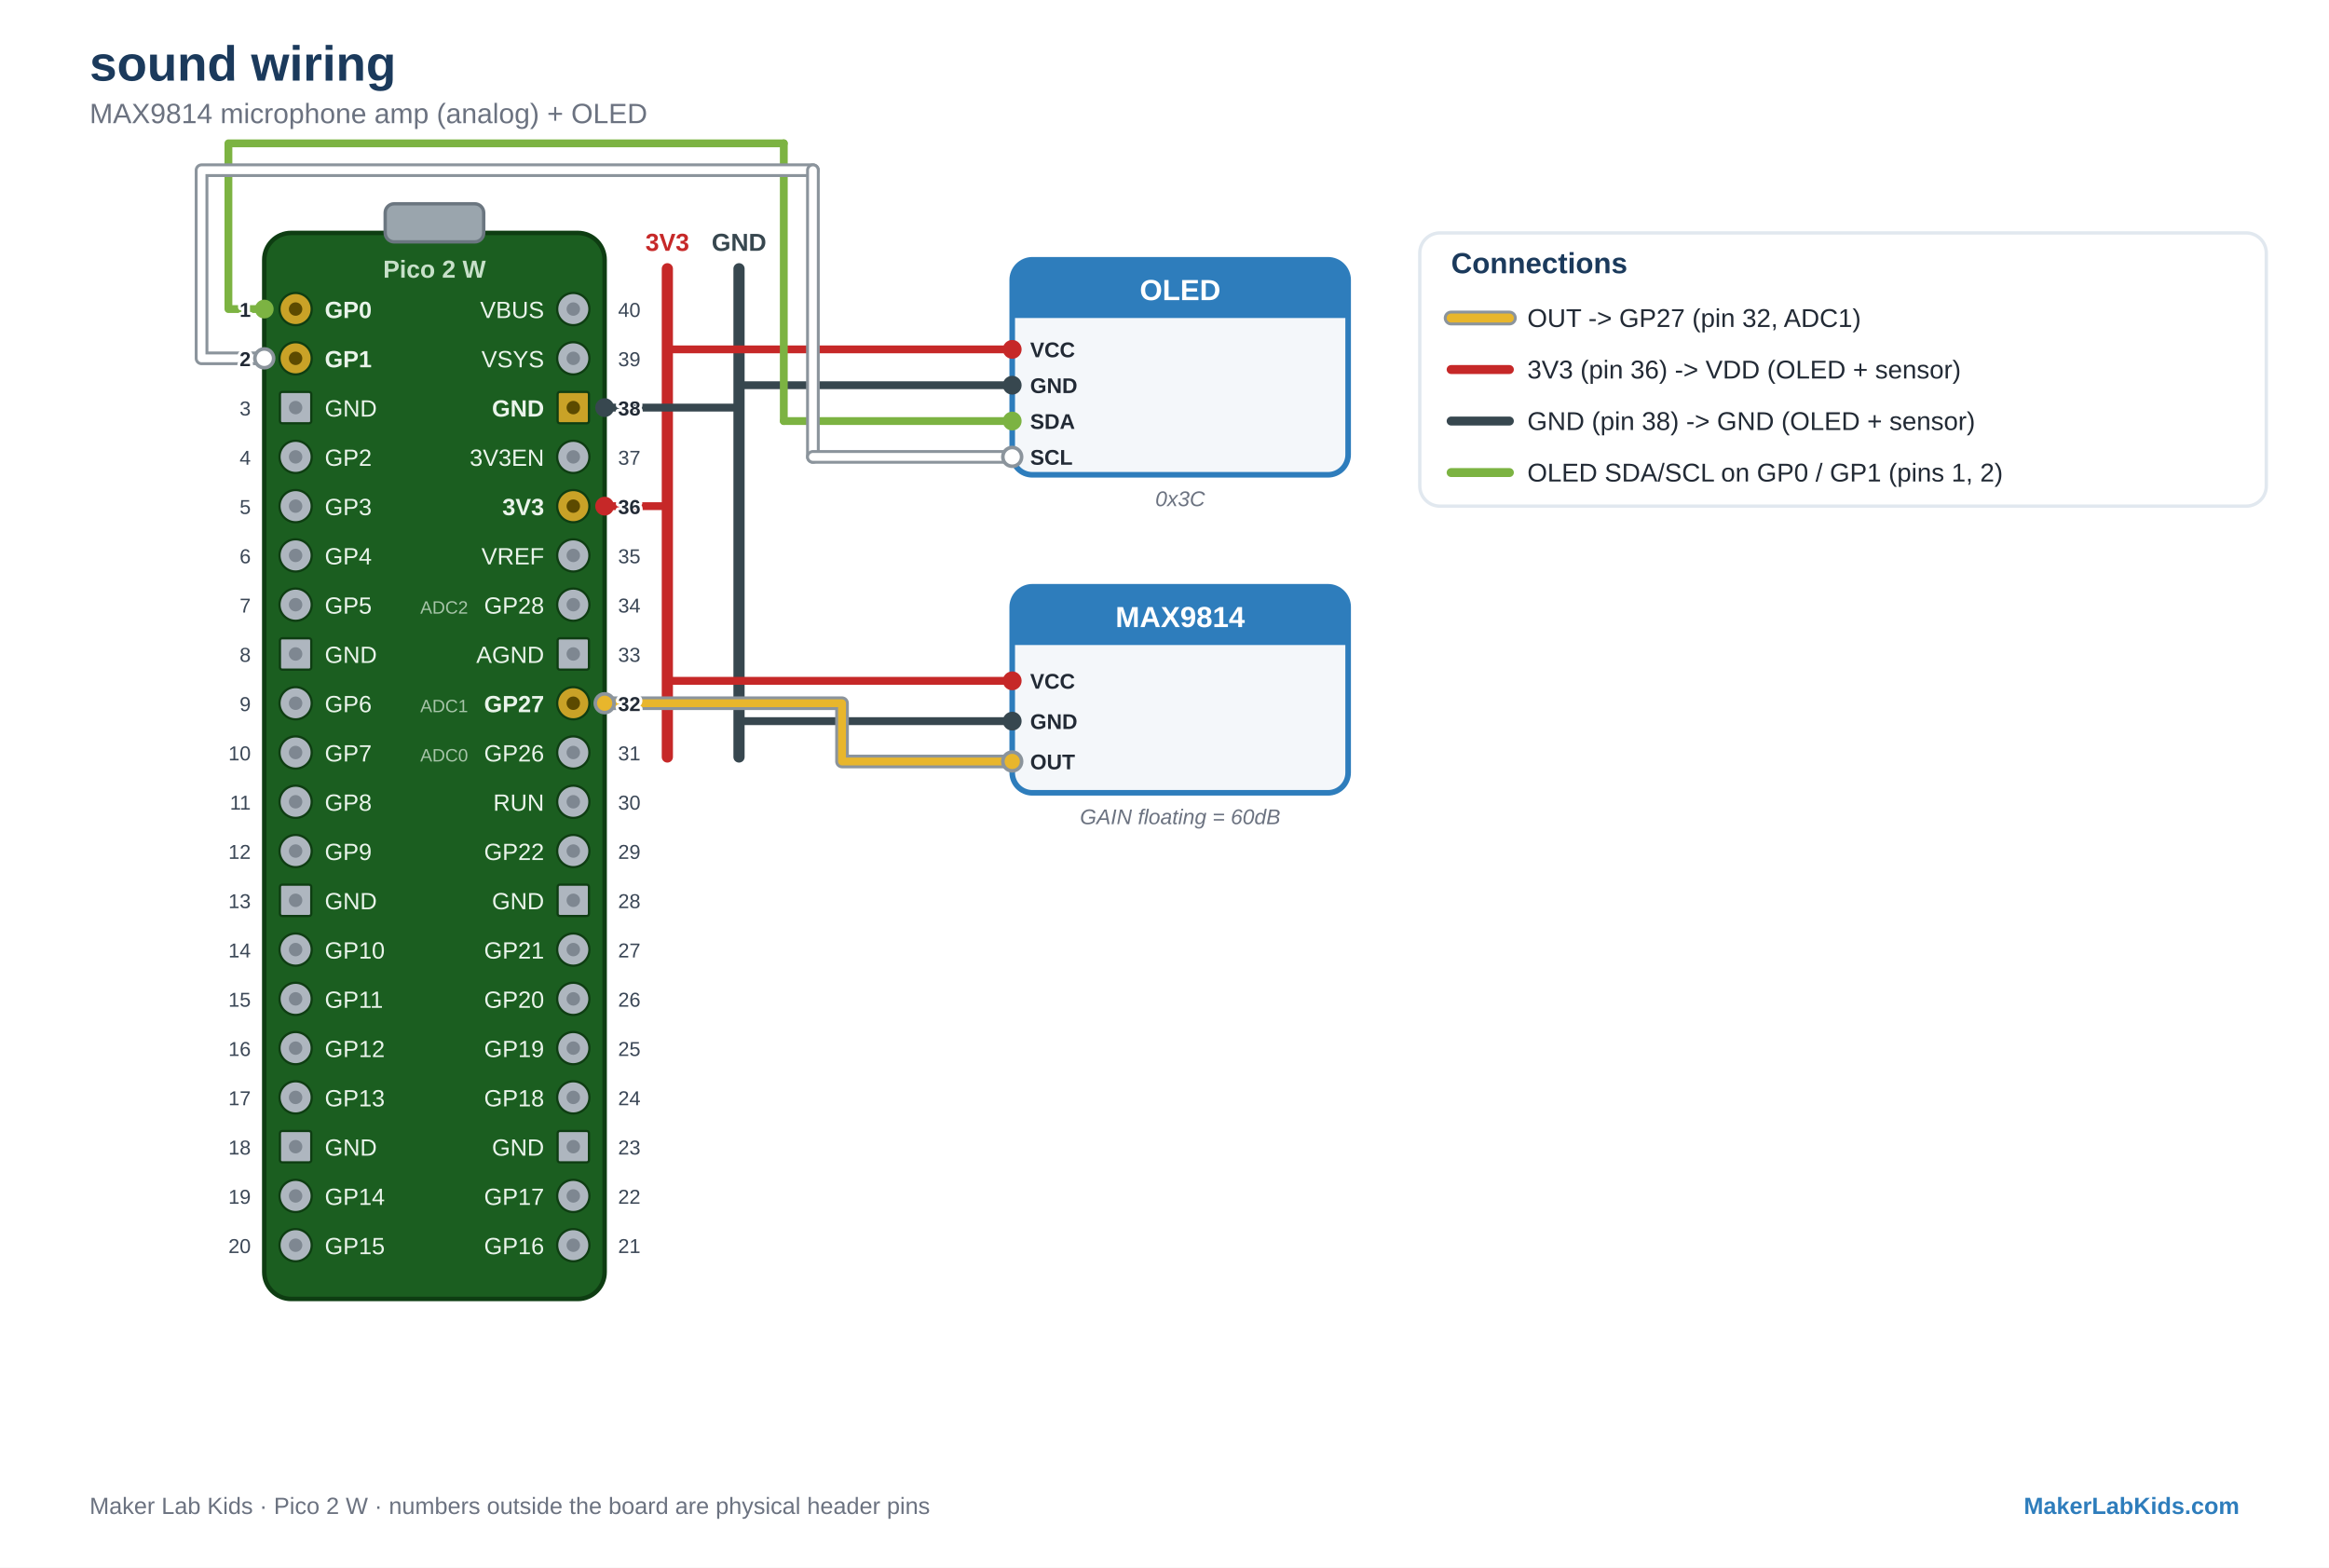
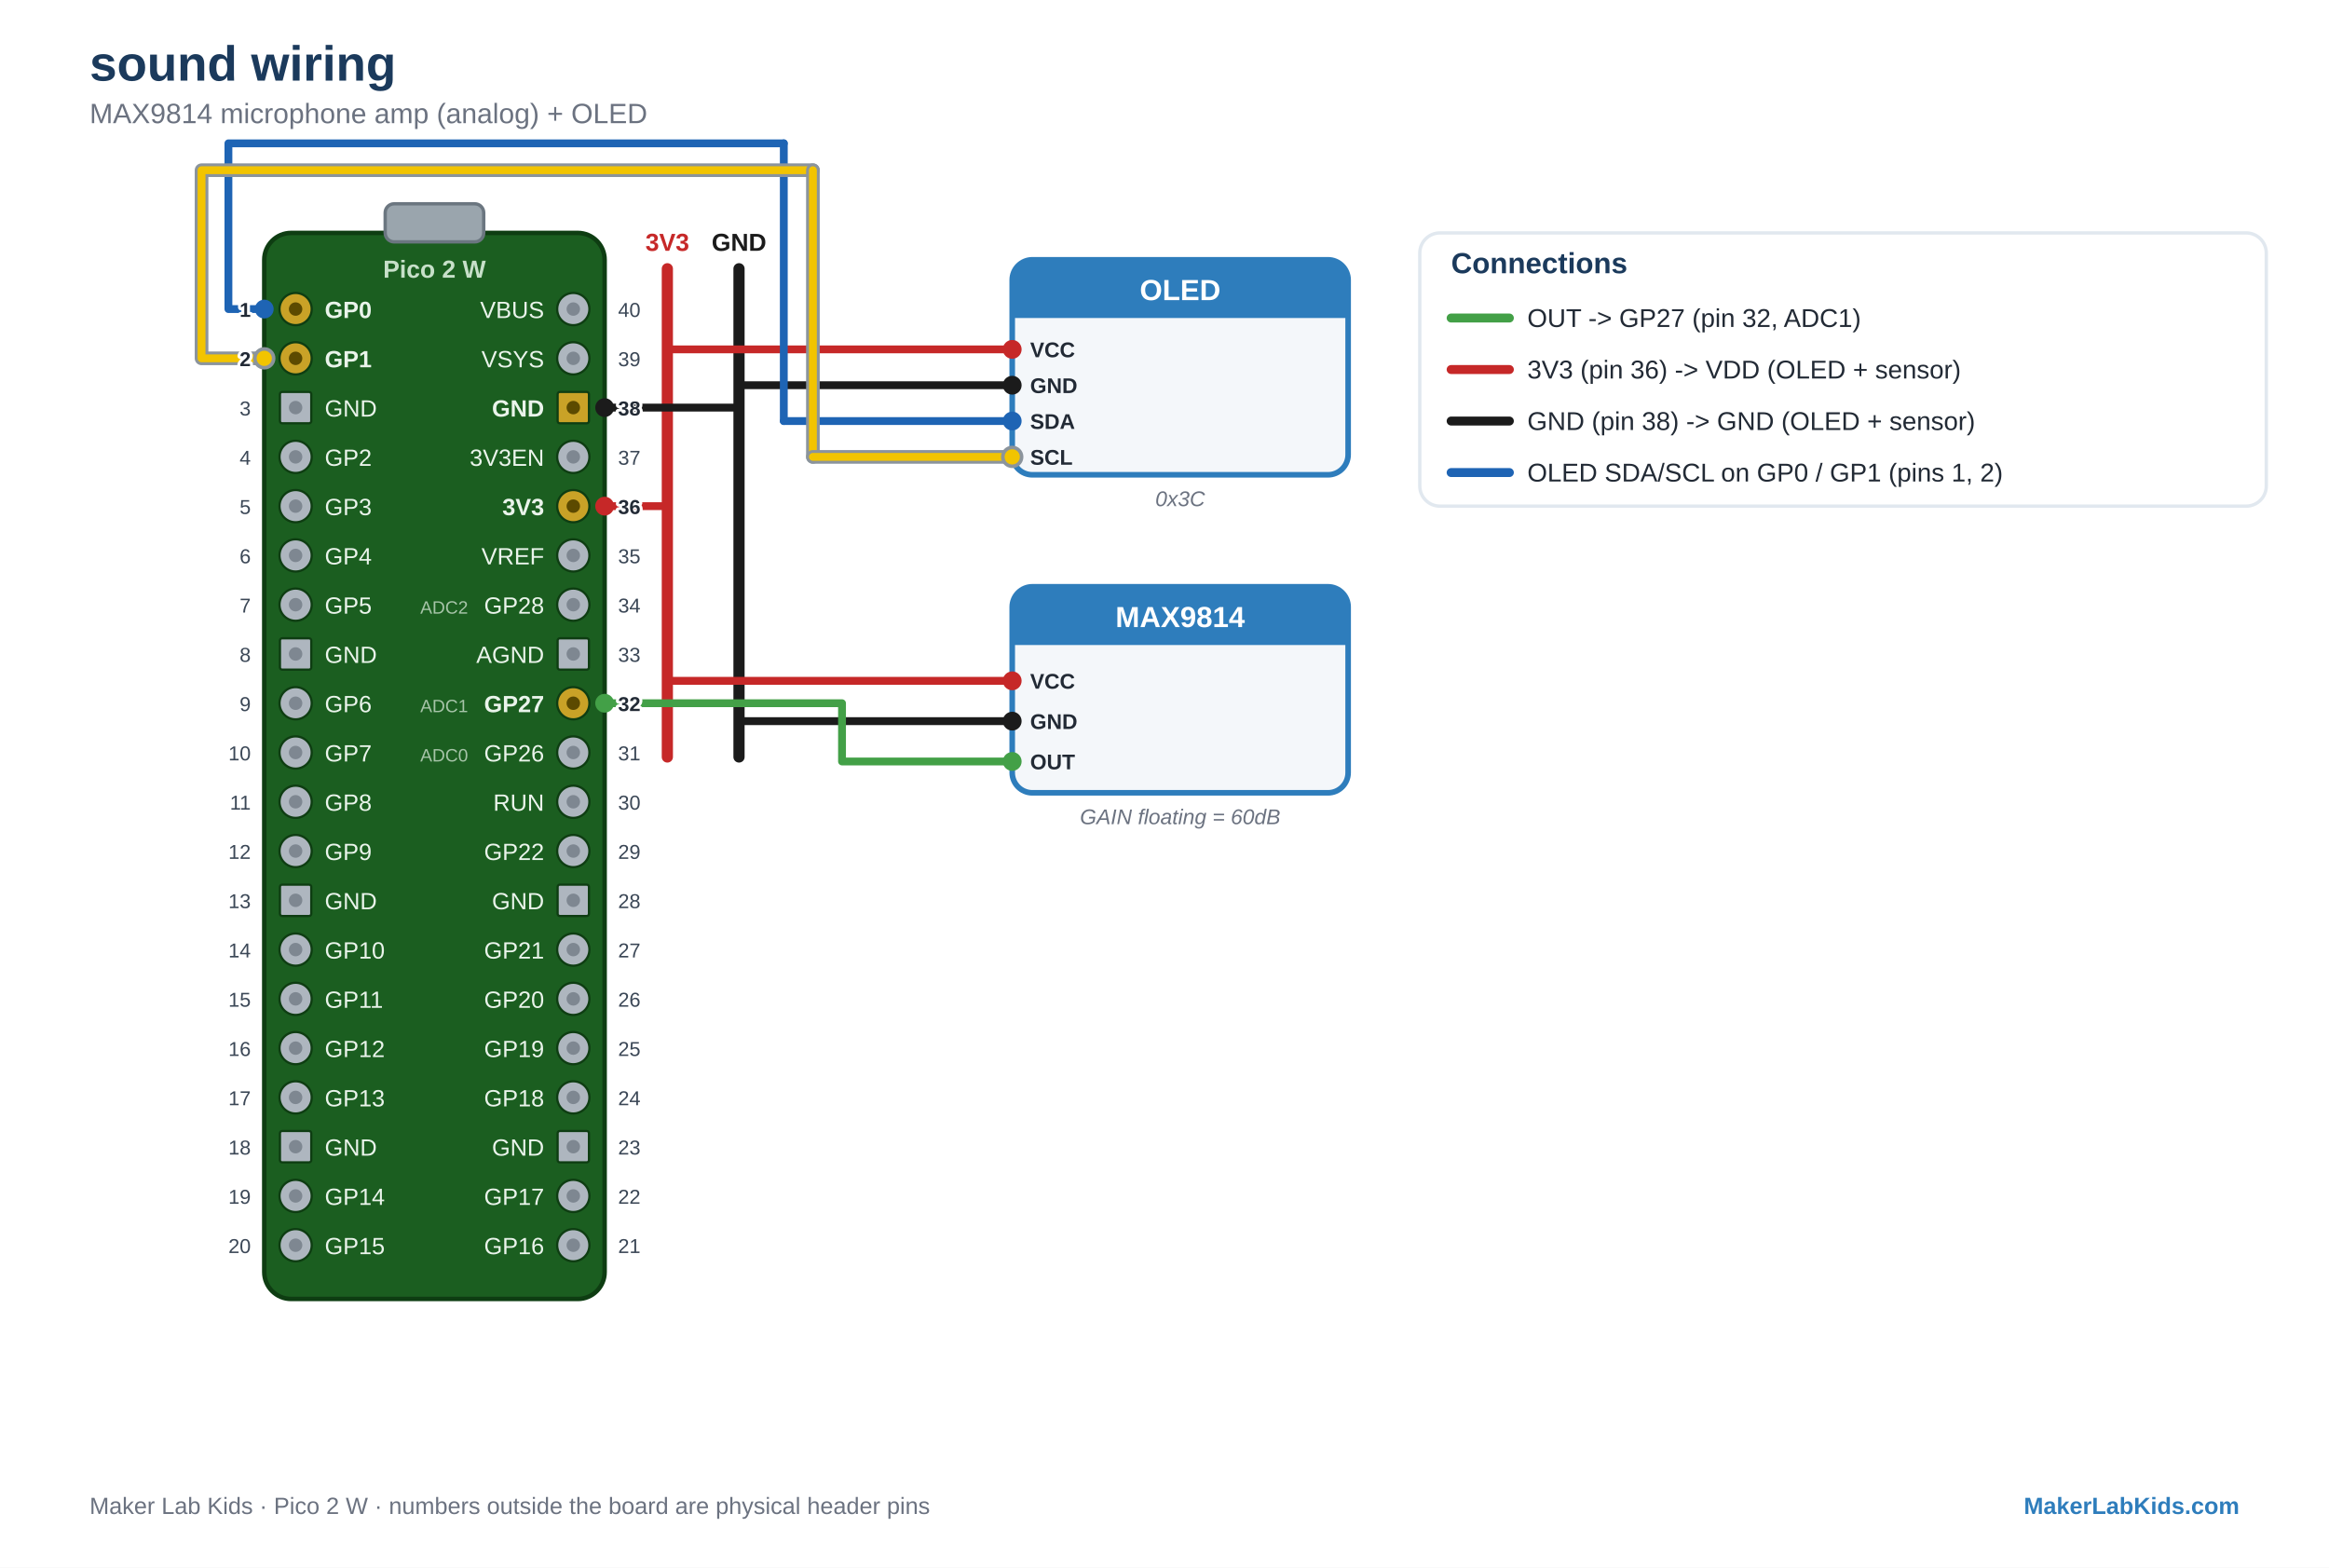
<svg xmlns="http://www.w3.org/2000/svg" viewBox="0 0 1040 700" font-family="Arial, Helvetica, sans-serif">
  <rect width="1040" height="700" fill="#FFFFFF" />
  <text x="40" y="36" font-family="Arial, Helvetica, sans-serif" font-size="22" fill="#1B3A5C" text-anchor="start" font-weight="bold">sound wiring</text>
  <text x="40" y="55" font-family="Arial, Helvetica, sans-serif" font-size="12.5" fill="#6B7280" text-anchor="start">MAX9814 microphone amp (analog) + OLED</text>
  <rect x="118" y="104" width="152" height="476" rx="12" fill="#1B5E20" stroke="#0E3D12" stroke-width="2" />
  <rect x="172" y="91" width="44" height="17" rx="4" fill="#9AA5AD" stroke="#6B7680" stroke-width="1.5" />
  <text x="194" y="124" font-family="Arial, Helvetica, sans-serif" font-size="11" fill="#C7E0C9" text-anchor="middle" font-weight="bold">Pico 2 W</text>
  <circle cx="132" cy="138" r="7.2" fill="#C9A227" stroke="#0E3D12" stroke-width="1" />
  <circle cx="132" cy="138" r="3" fill="#5C4A00" />
  <text x="145" y="142" font-family="Arial, Helvetica, sans-serif" font-size="10.5" fill="#EAF4EB" text-anchor="start" font-weight="bold">GP0</text>
  <circle cx="132" cy="160" r="7.2" fill="#C9A227" stroke="#0E3D12" stroke-width="1" />
  <circle cx="132" cy="160" r="3" fill="#5C4A00" />
  <text x="145" y="164" font-family="Arial, Helvetica, sans-serif" font-size="10.5" fill="#EAF4EB" text-anchor="start" font-weight="bold">GP1</text>
  <rect x="125" y="175" width="14" height="14" rx="1" fill="#AEB6BF" stroke="#0E3D12" stroke-width="1" />
  <circle cx="132" cy="182" r="3" fill="#7E8791" />
  <text x="145" y="186" font-family="Arial, Helvetica, sans-serif" font-size="10.5" fill="#EAF4EB" text-anchor="start">GND</text>
  <circle cx="132" cy="204" r="7.2" fill="#AEB6BF" stroke="#0E3D12" stroke-width="1" />
  <circle cx="132" cy="204" r="3" fill="#7E8791" />
  <text x="145" y="208" font-family="Arial, Helvetica, sans-serif" font-size="10.5" fill="#EAF4EB" text-anchor="start">GP2</text>
  <circle cx="132" cy="226" r="7.2" fill="#AEB6BF" stroke="#0E3D12" stroke-width="1" />
  <circle cx="132" cy="226" r="3" fill="#7E8791" />
  <text x="145" y="230" font-family="Arial, Helvetica, sans-serif" font-size="10.5" fill="#EAF4EB" text-anchor="start">GP3</text>
  <circle cx="132" cy="248" r="7.2" fill="#AEB6BF" stroke="#0E3D12" stroke-width="1" />
  <circle cx="132" cy="248" r="3" fill="#7E8791" />
  <text x="145" y="252" font-family="Arial, Helvetica, sans-serif" font-size="10.5" fill="#EAF4EB" text-anchor="start">GP4</text>
  <circle cx="132" cy="270" r="7.2" fill="#AEB6BF" stroke="#0E3D12" stroke-width="1" />
  <circle cx="132" cy="270" r="3" fill="#7E8791" />
  <text x="145" y="274" font-family="Arial, Helvetica, sans-serif" font-size="10.5" fill="#EAF4EB" text-anchor="start">GP5</text>
  <rect x="125" y="285" width="14" height="14" rx="1" fill="#AEB6BF" stroke="#0E3D12" stroke-width="1" />
  <circle cx="132" cy="292" r="3" fill="#7E8791" />
  <text x="145" y="296" font-family="Arial, Helvetica, sans-serif" font-size="10.5" fill="#EAF4EB" text-anchor="start">GND</text>
  <circle cx="132" cy="314" r="7.2" fill="#AEB6BF" stroke="#0E3D12" stroke-width="1" />
  <circle cx="132" cy="314" r="3" fill="#7E8791" />
  <text x="145" y="318" font-family="Arial, Helvetica, sans-serif" font-size="10.5" fill="#EAF4EB" text-anchor="start">GP6</text>
  <circle cx="132" cy="336" r="7.2" fill="#AEB6BF" stroke="#0E3D12" stroke-width="1" />
  <circle cx="132" cy="336" r="3" fill="#7E8791" />
  <text x="145" y="340" font-family="Arial, Helvetica, sans-serif" font-size="10.5" fill="#EAF4EB" text-anchor="start">GP7</text>
  <circle cx="132" cy="358" r="7.2" fill="#AEB6BF" stroke="#0E3D12" stroke-width="1" />
  <circle cx="132" cy="358" r="3" fill="#7E8791" />
  <text x="145" y="362" font-family="Arial, Helvetica, sans-serif" font-size="10.5" fill="#EAF4EB" text-anchor="start">GP8</text>
  <circle cx="132" cy="380" r="7.2" fill="#AEB6BF" stroke="#0E3D12" stroke-width="1" />
  <circle cx="132" cy="380" r="3" fill="#7E8791" />
  <text x="145" y="384" font-family="Arial, Helvetica, sans-serif" font-size="10.5" fill="#EAF4EB" text-anchor="start">GP9</text>
  <rect x="125" y="395" width="14" height="14" rx="1" fill="#AEB6BF" stroke="#0E3D12" stroke-width="1" />
  <circle cx="132" cy="402" r="3" fill="#7E8791" />
  <text x="145" y="406" font-family="Arial, Helvetica, sans-serif" font-size="10.5" fill="#EAF4EB" text-anchor="start">GND</text>
  <circle cx="132" cy="424" r="7.2" fill="#AEB6BF" stroke="#0E3D12" stroke-width="1" />
  <circle cx="132" cy="424" r="3" fill="#7E8791" />
  <text x="145" y="428" font-family="Arial, Helvetica, sans-serif" font-size="10.5" fill="#EAF4EB" text-anchor="start">GP10</text>
  <circle cx="132" cy="446" r="7.2" fill="#AEB6BF" stroke="#0E3D12" stroke-width="1" />
  <circle cx="132" cy="446" r="3" fill="#7E8791" />
  <text x="145" y="450" font-family="Arial, Helvetica, sans-serif" font-size="10.5" fill="#EAF4EB" text-anchor="start">GP11</text>
  <circle cx="132" cy="468" r="7.2" fill="#AEB6BF" stroke="#0E3D12" stroke-width="1" />
  <circle cx="132" cy="468" r="3" fill="#7E8791" />
  <text x="145" y="472" font-family="Arial, Helvetica, sans-serif" font-size="10.5" fill="#EAF4EB" text-anchor="start">GP12</text>
  <circle cx="132" cy="490" r="7.2" fill="#AEB6BF" stroke="#0E3D12" stroke-width="1" />
  <circle cx="132" cy="490" r="3" fill="#7E8791" />
  <text x="145" y="494" font-family="Arial, Helvetica, sans-serif" font-size="10.5" fill="#EAF4EB" text-anchor="start">GP13</text>
  <rect x="125" y="505" width="14" height="14" rx="1" fill="#AEB6BF" stroke="#0E3D12" stroke-width="1" />
  <circle cx="132" cy="512" r="3" fill="#7E8791" />
  <text x="145" y="516" font-family="Arial, Helvetica, sans-serif" font-size="10.5" fill="#EAF4EB" text-anchor="start">GND</text>
  <circle cx="132" cy="534" r="7.2" fill="#AEB6BF" stroke="#0E3D12" stroke-width="1" />
  <circle cx="132" cy="534" r="3" fill="#7E8791" />
  <text x="145" y="538" font-family="Arial, Helvetica, sans-serif" font-size="10.5" fill="#EAF4EB" text-anchor="start">GP14</text>
  <circle cx="132" cy="556" r="7.2" fill="#AEB6BF" stroke="#0E3D12" stroke-width="1" />
  <circle cx="132" cy="556" r="3" fill="#7E8791" />
  <text x="145" y="560" font-family="Arial, Helvetica, sans-serif" font-size="10.5" fill="#EAF4EB" text-anchor="start">GP15</text>
  <circle cx="256" cy="556" r="7.2" fill="#AEB6BF" stroke="#0E3D12" stroke-width="1" />
  <circle cx="256" cy="556" r="3" fill="#7E8791" />
  <text x="243" y="560" font-family="Arial, Helvetica, sans-serif" font-size="10.5" fill="#EAF4EB" text-anchor="end">GP16</text>
  <circle cx="256" cy="534" r="7.2" fill="#AEB6BF" stroke="#0E3D12" stroke-width="1" />
  <circle cx="256" cy="534" r="3" fill="#7E8791" />
  <text x="243" y="538" font-family="Arial, Helvetica, sans-serif" font-size="10.5" fill="#EAF4EB" text-anchor="end">GP17</text>
  <rect x="249" y="505" width="14" height="14" rx="1" fill="#AEB6BF" stroke="#0E3D12" stroke-width="1" />
  <circle cx="256" cy="512" r="3" fill="#7E8791" />
  <text x="243" y="516" font-family="Arial, Helvetica, sans-serif" font-size="10.5" fill="#EAF4EB" text-anchor="end">GND</text>
  <circle cx="256" cy="490" r="7.2" fill="#AEB6BF" stroke="#0E3D12" stroke-width="1" />
  <circle cx="256" cy="490" r="3" fill="#7E8791" />
  <text x="243" y="494" font-family="Arial, Helvetica, sans-serif" font-size="10.5" fill="#EAF4EB" text-anchor="end">GP18</text>
  <circle cx="256" cy="468" r="7.2" fill="#AEB6BF" stroke="#0E3D12" stroke-width="1" />
  <circle cx="256" cy="468" r="3" fill="#7E8791" />
  <text x="243" y="472" font-family="Arial, Helvetica, sans-serif" font-size="10.5" fill="#EAF4EB" text-anchor="end">GP19</text>
  <circle cx="256" cy="446" r="7.2" fill="#AEB6BF" stroke="#0E3D12" stroke-width="1" />
  <circle cx="256" cy="446" r="3" fill="#7E8791" />
  <text x="243" y="450" font-family="Arial, Helvetica, sans-serif" font-size="10.5" fill="#EAF4EB" text-anchor="end">GP20</text>
  <circle cx="256" cy="424" r="7.2" fill="#AEB6BF" stroke="#0E3D12" stroke-width="1" />
  <circle cx="256" cy="424" r="3" fill="#7E8791" />
  <text x="243" y="428" font-family="Arial, Helvetica, sans-serif" font-size="10.5" fill="#EAF4EB" text-anchor="end">GP21</text>
  <rect x="249" y="395" width="14" height="14" rx="1" fill="#AEB6BF" stroke="#0E3D12" stroke-width="1" />
  <circle cx="256" cy="402" r="3" fill="#7E8791" />
  <text x="243" y="406" font-family="Arial, Helvetica, sans-serif" font-size="10.5" fill="#EAF4EB" text-anchor="end">GND</text>
  <circle cx="256" cy="380" r="7.2" fill="#AEB6BF" stroke="#0E3D12" stroke-width="1" />
  <circle cx="256" cy="380" r="3" fill="#7E8791" />
  <text x="243" y="384" font-family="Arial, Helvetica, sans-serif" font-size="10.5" fill="#EAF4EB" text-anchor="end">GP22</text>
  <circle cx="256" cy="358" r="7.2" fill="#AEB6BF" stroke="#0E3D12" stroke-width="1" />
  <circle cx="256" cy="358" r="3" fill="#7E8791" />
  <text x="243" y="362" font-family="Arial, Helvetica, sans-serif" font-size="10.5" fill="#EAF4EB" text-anchor="end">RUN</text>
  <circle cx="256" cy="336" r="7.2" fill="#AEB6BF" stroke="#0E3D12" stroke-width="1" />
  <circle cx="256" cy="336" r="3" fill="#7E8791" />
  <text x="243" y="340" font-family="Arial, Helvetica, sans-serif" font-size="10.5" fill="#EAF4EB" text-anchor="end">GP26</text>
  <text x="209" y="340" font-family="Arial, Helvetica, sans-serif" font-size="8" fill="#A6C4A8" text-anchor="end">ADC0</text>
  <circle cx="256" cy="314" r="7.2" fill="#C9A227" stroke="#0E3D12" stroke-width="1" />
  <circle cx="256" cy="314" r="3" fill="#5C4A00" />
  <text x="243" y="318" font-family="Arial, Helvetica, sans-serif" font-size="10.5" fill="#EAF4EB" text-anchor="end" font-weight="bold">GP27</text>
  <text x="209" y="318" font-family="Arial, Helvetica, sans-serif" font-size="8" fill="#A6C4A8" text-anchor="end">ADC1</text>
  <rect x="249" y="285" width="14" height="14" rx="1" fill="#AEB6BF" stroke="#0E3D12" stroke-width="1" />
  <circle cx="256" cy="292" r="3" fill="#7E8791" />
  <text x="243" y="296" font-family="Arial, Helvetica, sans-serif" font-size="10.5" fill="#EAF4EB" text-anchor="end">AGND</text>
  <circle cx="256" cy="270" r="7.2" fill="#AEB6BF" stroke="#0E3D12" stroke-width="1" />
  <circle cx="256" cy="270" r="3" fill="#7E8791" />
  <text x="243" y="274" font-family="Arial, Helvetica, sans-serif" font-size="10.5" fill="#EAF4EB" text-anchor="end">GP28</text>
  <text x="209" y="274" font-family="Arial, Helvetica, sans-serif" font-size="8" fill="#A6C4A8" text-anchor="end">ADC2</text>
  <circle cx="256" cy="248" r="7.2" fill="#AEB6BF" stroke="#0E3D12" stroke-width="1" />
  <circle cx="256" cy="248" r="3" fill="#7E8791" />
  <text x="243" y="252" font-family="Arial, Helvetica, sans-serif" font-size="10.5" fill="#EAF4EB" text-anchor="end">VREF</text>
  <circle cx="256" cy="226" r="7.2" fill="#C9A227" stroke="#0E3D12" stroke-width="1" />
  <circle cx="256" cy="226" r="3" fill="#5C4A00" />
  <text x="243" y="230" font-family="Arial, Helvetica, sans-serif" font-size="10.5" fill="#EAF4EB" text-anchor="end" font-weight="bold">3V3</text>
  <circle cx="256" cy="204" r="7.2" fill="#AEB6BF" stroke="#0E3D12" stroke-width="1" />
  <circle cx="256" cy="204" r="3" fill="#7E8791" />
  <text x="243" y="208" font-family="Arial, Helvetica, sans-serif" font-size="10.5" fill="#EAF4EB" text-anchor="end">3V3EN</text>
  <rect x="249" y="175" width="14" height="14" rx="1" fill="#C9A227" stroke="#0E3D12" stroke-width="1" />
  <circle cx="256" cy="182" r="3" fill="#5C4A00" />
  <text x="243" y="186" font-family="Arial, Helvetica, sans-serif" font-size="10.5" fill="#EAF4EB" text-anchor="end" font-weight="bold">GND</text>
  <circle cx="256" cy="160" r="7.2" fill="#AEB6BF" stroke="#0E3D12" stroke-width="1" />
  <circle cx="256" cy="160" r="3" fill="#7E8791" />
  <text x="243" y="164" font-family="Arial, Helvetica, sans-serif" font-size="10.5" fill="#EAF4EB" text-anchor="end">VSYS</text>
  <circle cx="256" cy="138" r="7.2" fill="#AEB6BF" stroke="#0E3D12" stroke-width="1" />
  <circle cx="256" cy="138" r="3" fill="#7E8791" />
  <text x="243" y="142" font-family="Arial, Helvetica, sans-serif" font-size="10.5" fill="#EAF4EB" text-anchor="end">VBUS</text>
  <path d="M298 120 L298 338" fill="none" stroke="#C62828" stroke-width="5" stroke-linejoin="round" stroke-linecap="round" />
-   <path d="M330 120 L330 338" fill="none" stroke="#37474F" stroke-width="5" stroke-linejoin="round" stroke-linecap="round" />
+   <path d="M330 120 L330 338" fill="none" stroke="#1B1B1B" stroke-width="5" stroke-linejoin="round" stroke-linecap="round" />
  <text x="298" y="112" font-family="Arial, Helvetica, sans-serif" font-size="11" fill="#C62828" text-anchor="middle" font-weight="bold">3V3</text>
-   <text x="330" y="112" font-family="Arial, Helvetica, sans-serif" font-size="11" fill="#37474F" text-anchor="middle" font-weight="bold">GND</text>
+   <text x="330" y="112" font-family="Arial, Helvetica, sans-serif" font-size="11" fill="#1B1B1B" text-anchor="middle" font-weight="bold">GND</text>
  <path d="M270 226 L298 226" fill="none" stroke="#C62828" stroke-width="3.5" stroke-linejoin="round" stroke-linecap="round" />
  <circle cx="270" cy="226" r="4.2" fill="#C62828" />
-   <path d="M270 182 L330 182" fill="none" stroke="#37474F" stroke-width="3.5" stroke-linejoin="round" stroke-linecap="round" />
-   <circle cx="270" cy="182" r="4.2" fill="#37474F" />
+   <path d="M270 182 L330 182" fill="none" stroke="#1B1B1B" stroke-width="3.5" stroke-linejoin="round" stroke-linecap="round" />
+   <circle cx="270" cy="182" r="4.2" fill="#1B1B1B" />
  <rect x="452" y="116" width="150" height="96" rx="9" fill="#F4F7FA" stroke="#2E7DBC" stroke-width="2.5" />
  <path d="M452 125 q0 -9 9 -9 h132 q9 0 9 9 v17 h-150 z" fill="#2E7DBC" />
  <text x="527" y="134" font-family="Arial, Helvetica, sans-serif" font-size="13" fill="#FFFFFF" text-anchor="middle" font-weight="bold">OLED</text>
  <text x="527" y="226" font-family="Arial, Helvetica, sans-serif" font-size="9.5" fill="#6B7280" text-anchor="middle" font-style="italic">0x3C</text>
  <text x="460" y="159.5" font-family="Arial, Helvetica, sans-serif" font-size="9.5" fill="#222A35" text-anchor="start" font-weight="bold">VCC</text>
  <text x="460" y="175.5" font-family="Arial, Helvetica, sans-serif" font-size="9.5" fill="#222A35" text-anchor="start" font-weight="bold">GND</text>
  <text x="460" y="191.5" font-family="Arial, Helvetica, sans-serif" font-size="9.5" fill="#222A35" text-anchor="start" font-weight="bold">SDA</text>
  <text x="460" y="207.5" font-family="Arial, Helvetica, sans-serif" font-size="9.5" fill="#222A35" text-anchor="start" font-weight="bold">SCL</text>
  <rect x="452" y="262" width="150" height="92" rx="9" fill="#F4F7FA" stroke="#2E7DBC" stroke-width="2.5" />
  <path d="M452 271 q0 -9 9 -9 h132 q9 0 9 9 v17 h-150 z" fill="#2E7DBC" />
  <text x="527" y="280" font-family="Arial, Helvetica, sans-serif" font-size="13" fill="#FFFFFF" text-anchor="middle" font-weight="bold">MAX9814</text>
  <text x="527" y="368" font-family="Arial, Helvetica, sans-serif" font-size="9.5" fill="#6B7280" text-anchor="middle" font-style="italic">GAIN floating = 60dB</text>
  <text x="460" y="307.5" font-family="Arial, Helvetica, sans-serif" font-size="9.5" fill="#222A35" text-anchor="start" font-weight="bold">VCC</text>
  <text x="460" y="325.5" font-family="Arial, Helvetica, sans-serif" font-size="9.5" fill="#222A35" text-anchor="start" font-weight="bold">GND</text>
  <text x="460" y="343.5" font-family="Arial, Helvetica, sans-serif" font-size="9.5" fill="#222A35" text-anchor="start" font-weight="bold">OUT</text>
  <path d="M298 156 L452 156" fill="none" stroke="#C62828" stroke-width="3.5" stroke-linejoin="round" stroke-linecap="round" />
  <circle cx="452" cy="156" r="4.2" fill="#C62828" />
-   <path d="M330 172 L452 172" fill="none" stroke="#37474F" stroke-width="3.5" stroke-linejoin="round" stroke-linecap="round" />
-   <circle cx="452" cy="172" r="4.2" fill="#37474F" />
-   <path d="M118 138 L102 138 L102 64 L350 64" fill="none" stroke="#7CB342" stroke-width="3.5" stroke-linejoin="round" stroke-linecap="round" />
-   <circle cx="118" cy="138" r="4.2" fill="#7CB342" />
-   <path d="M350 64 L350 188" fill="none" stroke="#7CB342" stroke-width="3.5" stroke-linejoin="round" stroke-linecap="round" />
-   <path d="M350 188 L452 188" fill="none" stroke="#7CB342" stroke-width="3.5" stroke-linejoin="round" stroke-linecap="round" />
-   <circle cx="452" cy="188" r="4.2" fill="#7CB342" />
+   <path d="M330 172 L452 172" fill="none" stroke="#1B1B1B" stroke-width="3.5" stroke-linejoin="round" stroke-linecap="round" />
+   <circle cx="452" cy="172" r="4.2" fill="#1B1B1B" />
+   <path d="M118 138 L102 138 L102 64 L350 64" fill="none" stroke="#1E64B4" stroke-width="3.5" stroke-linejoin="round" stroke-linecap="round" />
+   <circle cx="118" cy="138" r="4.2" fill="#1E64B4" />
+   <path d="M350 64 L350 188" fill="none" stroke="#1E64B4" stroke-width="3.5" stroke-linejoin="round" stroke-linecap="round" />
+   <path d="M350 188 L452 188" fill="none" stroke="#1E64B4" stroke-width="3.5" stroke-linejoin="round" stroke-linecap="round" />
+   <circle cx="452" cy="188" r="4.2" fill="#1E64B4" />
  <path d="M118 160 L90 160 L90 76 L363 76" fill="none" stroke="#8B949C" stroke-width="6.1" stroke-linejoin="round" stroke-linecap="round" />
-   <path d="M118 160 L90 160 L90 76 L363 76" fill="none" stroke="#FFFFFF" stroke-width="3.5" stroke-linejoin="round" stroke-linecap="round" />
-   <circle cx="118" cy="160" r="4.2" fill="#FFFFFF" stroke="#8B949C" stroke-width="1.6" />
+   <path d="M118 160 L90 160 L90 76 L363 76" fill="none" stroke="#F2C400" stroke-width="3.5" stroke-linejoin="round" stroke-linecap="round" />
+   <circle cx="118" cy="160" r="4.2" fill="#F2C400" stroke="#8B949C" stroke-width="1.6" />
  <path d="M363 76 L363 204" fill="none" stroke="#8B949C" stroke-width="6.1" stroke-linejoin="round" stroke-linecap="round" />
-   <path d="M363 76 L363 204" fill="none" stroke="#FFFFFF" stroke-width="3.5" stroke-linejoin="round" stroke-linecap="round" />
+   <path d="M363 76 L363 204" fill="none" stroke="#F2C400" stroke-width="3.5" stroke-linejoin="round" stroke-linecap="round" />
  <path d="M363 204 L452 204" fill="none" stroke="#8B949C" stroke-width="6.1" stroke-linejoin="round" stroke-linecap="round" />
-   <path d="M363 204 L452 204" fill="none" stroke="#FFFFFF" stroke-width="3.5" stroke-linejoin="round" stroke-linecap="round" />
-   <circle cx="452" cy="204" r="4.2" fill="#FFFFFF" stroke="#8B949C" stroke-width="1.6" />
+   <path d="M363 204 L452 204" fill="none" stroke="#F2C400" stroke-width="3.5" stroke-linejoin="round" stroke-linecap="round" />
+   <circle cx="452" cy="204" r="4.2" fill="#F2C400" stroke="#8B949C" stroke-width="1.6" />
  <path d="M298 304 L452 304" fill="none" stroke="#C62828" stroke-width="3.5" stroke-linejoin="round" stroke-linecap="round" />
  <circle cx="452" cy="304" r="4.2" fill="#C62828" />
-   <path d="M330 322 L452 322" fill="none" stroke="#37474F" stroke-width="3.5" stroke-linejoin="round" stroke-linecap="round" />
-   <circle cx="452" cy="322" r="4.2" fill="#37474F" />
-   <path d="M270 314 L376 314 L376 340 L452 340" fill="none" stroke="#8B949C" stroke-width="6.1" stroke-linejoin="round" stroke-linecap="round" />
-   <path d="M270 314 L376 314 L376 340 L452 340" fill="none" stroke="#E8B62C" stroke-width="3.5" stroke-linejoin="round" stroke-linecap="round" />
-   <circle cx="270" cy="314" r="4.2" fill="#E8B62C" stroke="#8B949C" stroke-width="1.6" />
-   <circle cx="452" cy="340" r="4.2" fill="#E8B62C" stroke="#8B949C" stroke-width="1.6" />
+   <path d="M330 322 L452 322" fill="none" stroke="#1B1B1B" stroke-width="3.5" stroke-linejoin="round" stroke-linecap="round" />
+   <circle cx="452" cy="322" r="4.2" fill="#1B1B1B" />
+   <path d="M270 314 L376 314 L376 340 L452 340" fill="none" stroke="#43A047" stroke-width="3.5" stroke-linejoin="round" stroke-linecap="round" />
+   <circle cx="270" cy="314" r="4.2" fill="#43A047" />
+   <circle cx="452" cy="340" r="4.2" fill="#43A047" />
  <text x="112" y="141.5" font-family="Arial, Helvetica, sans-serif" font-size="9" fill="#222A35" text-anchor="end" font-weight="bold" stroke="#FFFFFF" stroke-width="2.6" paint-order="stroke" stroke-linejoin="round">1</text>
  <text x="112" y="163.5" font-family="Arial, Helvetica, sans-serif" font-size="9" fill="#222A35" text-anchor="end" font-weight="bold" stroke="#FFFFFF" stroke-width="2.6" paint-order="stroke" stroke-linejoin="round">2</text>
  <text x="112" y="185.5" font-family="Arial, Helvetica, sans-serif" font-size="9" fill="#3B4756" text-anchor="end" stroke="#FFFFFF" stroke-width="2.6" paint-order="stroke" stroke-linejoin="round">3</text>
  <text x="112" y="207.5" font-family="Arial, Helvetica, sans-serif" font-size="9" fill="#3B4756" text-anchor="end" stroke="#FFFFFF" stroke-width="2.6" paint-order="stroke" stroke-linejoin="round">4</text>
  <text x="112" y="229.5" font-family="Arial, Helvetica, sans-serif" font-size="9" fill="#3B4756" text-anchor="end" stroke="#FFFFFF" stroke-width="2.6" paint-order="stroke" stroke-linejoin="round">5</text>
  <text x="112" y="251.5" font-family="Arial, Helvetica, sans-serif" font-size="9" fill="#3B4756" text-anchor="end" stroke="#FFFFFF" stroke-width="2.6" paint-order="stroke" stroke-linejoin="round">6</text>
  <text x="112" y="273.5" font-family="Arial, Helvetica, sans-serif" font-size="9" fill="#3B4756" text-anchor="end" stroke="#FFFFFF" stroke-width="2.6" paint-order="stroke" stroke-linejoin="round">7</text>
  <text x="112" y="295.5" font-family="Arial, Helvetica, sans-serif" font-size="9" fill="#3B4756" text-anchor="end" stroke="#FFFFFF" stroke-width="2.6" paint-order="stroke" stroke-linejoin="round">8</text>
  <text x="112" y="317.5" font-family="Arial, Helvetica, sans-serif" font-size="9" fill="#3B4756" text-anchor="end" stroke="#FFFFFF" stroke-width="2.6" paint-order="stroke" stroke-linejoin="round">9</text>
  <text x="112" y="339.5" font-family="Arial, Helvetica, sans-serif" font-size="9" fill="#3B4756" text-anchor="end" stroke="#FFFFFF" stroke-width="2.6" paint-order="stroke" stroke-linejoin="round">10</text>
  <text x="112" y="361.5" font-family="Arial, Helvetica, sans-serif" font-size="9" fill="#3B4756" text-anchor="end" stroke="#FFFFFF" stroke-width="2.6" paint-order="stroke" stroke-linejoin="round">11</text>
  <text x="112" y="383.5" font-family="Arial, Helvetica, sans-serif" font-size="9" fill="#3B4756" text-anchor="end" stroke="#FFFFFF" stroke-width="2.6" paint-order="stroke" stroke-linejoin="round">12</text>
  <text x="112" y="405.5" font-family="Arial, Helvetica, sans-serif" font-size="9" fill="#3B4756" text-anchor="end" stroke="#FFFFFF" stroke-width="2.6" paint-order="stroke" stroke-linejoin="round">13</text>
  <text x="112" y="427.5" font-family="Arial, Helvetica, sans-serif" font-size="9" fill="#3B4756" text-anchor="end" stroke="#FFFFFF" stroke-width="2.6" paint-order="stroke" stroke-linejoin="round">14</text>
  <text x="112" y="449.5" font-family="Arial, Helvetica, sans-serif" font-size="9" fill="#3B4756" text-anchor="end" stroke="#FFFFFF" stroke-width="2.6" paint-order="stroke" stroke-linejoin="round">15</text>
  <text x="112" y="471.5" font-family="Arial, Helvetica, sans-serif" font-size="9" fill="#3B4756" text-anchor="end" stroke="#FFFFFF" stroke-width="2.6" paint-order="stroke" stroke-linejoin="round">16</text>
  <text x="112" y="493.5" font-family="Arial, Helvetica, sans-serif" font-size="9" fill="#3B4756" text-anchor="end" stroke="#FFFFFF" stroke-width="2.6" paint-order="stroke" stroke-linejoin="round">17</text>
  <text x="112" y="515.5" font-family="Arial, Helvetica, sans-serif" font-size="9" fill="#3B4756" text-anchor="end" stroke="#FFFFFF" stroke-width="2.6" paint-order="stroke" stroke-linejoin="round">18</text>
  <text x="112" y="537.5" font-family="Arial, Helvetica, sans-serif" font-size="9" fill="#3B4756" text-anchor="end" stroke="#FFFFFF" stroke-width="2.6" paint-order="stroke" stroke-linejoin="round">19</text>
  <text x="112" y="559.5" font-family="Arial, Helvetica, sans-serif" font-size="9" fill="#3B4756" text-anchor="end" stroke="#FFFFFF" stroke-width="2.6" paint-order="stroke" stroke-linejoin="round">20</text>
  <text x="276" y="559.5" font-family="Arial, Helvetica, sans-serif" font-size="9" fill="#3B4756" text-anchor="start" stroke="#FFFFFF" stroke-width="2.6" paint-order="stroke" stroke-linejoin="round">21</text>
  <text x="276" y="537.5" font-family="Arial, Helvetica, sans-serif" font-size="9" fill="#3B4756" text-anchor="start" stroke="#FFFFFF" stroke-width="2.6" paint-order="stroke" stroke-linejoin="round">22</text>
  <text x="276" y="515.5" font-family="Arial, Helvetica, sans-serif" font-size="9" fill="#3B4756" text-anchor="start" stroke="#FFFFFF" stroke-width="2.6" paint-order="stroke" stroke-linejoin="round">23</text>
  <text x="276" y="493.5" font-family="Arial, Helvetica, sans-serif" font-size="9" fill="#3B4756" text-anchor="start" stroke="#FFFFFF" stroke-width="2.6" paint-order="stroke" stroke-linejoin="round">24</text>
  <text x="276" y="471.5" font-family="Arial, Helvetica, sans-serif" font-size="9" fill="#3B4756" text-anchor="start" stroke="#FFFFFF" stroke-width="2.6" paint-order="stroke" stroke-linejoin="round">25</text>
  <text x="276" y="449.5" font-family="Arial, Helvetica, sans-serif" font-size="9" fill="#3B4756" text-anchor="start" stroke="#FFFFFF" stroke-width="2.6" paint-order="stroke" stroke-linejoin="round">26</text>
  <text x="276" y="427.5" font-family="Arial, Helvetica, sans-serif" font-size="9" fill="#3B4756" text-anchor="start" stroke="#FFFFFF" stroke-width="2.6" paint-order="stroke" stroke-linejoin="round">27</text>
  <text x="276" y="405.5" font-family="Arial, Helvetica, sans-serif" font-size="9" fill="#3B4756" text-anchor="start" stroke="#FFFFFF" stroke-width="2.6" paint-order="stroke" stroke-linejoin="round">28</text>
  <text x="276" y="383.5" font-family="Arial, Helvetica, sans-serif" font-size="9" fill="#3B4756" text-anchor="start" stroke="#FFFFFF" stroke-width="2.6" paint-order="stroke" stroke-linejoin="round">29</text>
  <text x="276" y="361.5" font-family="Arial, Helvetica, sans-serif" font-size="9" fill="#3B4756" text-anchor="start" stroke="#FFFFFF" stroke-width="2.6" paint-order="stroke" stroke-linejoin="round">30</text>
  <text x="276" y="339.5" font-family="Arial, Helvetica, sans-serif" font-size="9" fill="#3B4756" text-anchor="start" stroke="#FFFFFF" stroke-width="2.6" paint-order="stroke" stroke-linejoin="round">31</text>
  <text x="276" y="317.5" font-family="Arial, Helvetica, sans-serif" font-size="9" fill="#222A35" text-anchor="start" font-weight="bold" stroke="#FFFFFF" stroke-width="2.6" paint-order="stroke" stroke-linejoin="round">32</text>
  <text x="276" y="295.5" font-family="Arial, Helvetica, sans-serif" font-size="9" fill="#3B4756" text-anchor="start" stroke="#FFFFFF" stroke-width="2.6" paint-order="stroke" stroke-linejoin="round">33</text>
  <text x="276" y="273.5" font-family="Arial, Helvetica, sans-serif" font-size="9" fill="#3B4756" text-anchor="start" stroke="#FFFFFF" stroke-width="2.6" paint-order="stroke" stroke-linejoin="round">34</text>
  <text x="276" y="251.5" font-family="Arial, Helvetica, sans-serif" font-size="9" fill="#3B4756" text-anchor="start" stroke="#FFFFFF" stroke-width="2.6" paint-order="stroke" stroke-linejoin="round">35</text>
  <text x="276" y="229.5" font-family="Arial, Helvetica, sans-serif" font-size="9" fill="#222A35" text-anchor="start" font-weight="bold" stroke="#FFFFFF" stroke-width="2.6" paint-order="stroke" stroke-linejoin="round">36</text>
  <text x="276" y="207.5" font-family="Arial, Helvetica, sans-serif" font-size="9" fill="#3B4756" text-anchor="start" stroke="#FFFFFF" stroke-width="2.6" paint-order="stroke" stroke-linejoin="round">37</text>
  <text x="276" y="185.5" font-family="Arial, Helvetica, sans-serif" font-size="9" fill="#222A35" text-anchor="start" font-weight="bold" stroke="#FFFFFF" stroke-width="2.6" paint-order="stroke" stroke-linejoin="round">38</text>
  <text x="276" y="163.5" font-family="Arial, Helvetica, sans-serif" font-size="9" fill="#3B4756" text-anchor="start" stroke="#FFFFFF" stroke-width="2.6" paint-order="stroke" stroke-linejoin="round">39</text>
  <text x="276" y="141.5" font-family="Arial, Helvetica, sans-serif" font-size="9" fill="#3B4756" text-anchor="start" stroke="#FFFFFF" stroke-width="2.6" paint-order="stroke" stroke-linejoin="round">40</text>
  <rect x="634" y="104" width="378" height="122" rx="9" fill="#FFFFFF" stroke="#E1E8EF" stroke-width="1.5" />
  <text x="648" y="122" font-family="Arial, Helvetica, sans-serif" font-size="13" fill="#1B3A5C" text-anchor="start" font-weight="bold">Connections</text>
-   <line x1="648" y1="142" x2="674" y2="142" stroke="#8B949C" stroke-width="6.6" stroke-linecap="round" />
-   <line x1="648" y1="142" x2="674" y2="142" stroke="#E8B62C" stroke-width="4" stroke-linecap="round" />
+   <line x1="648" y1="142" x2="674" y2="142" stroke="#43A047" stroke-width="4" stroke-linecap="round" />
  <text x="682" y="146" font-family="Arial, Helvetica, sans-serif" font-size="11.5" fill="#222A35" text-anchor="start">OUT -&gt; GP27 (pin 32, ADC1)</text>
  <line x1="648" y1="165" x2="674" y2="165" stroke="#C62828" stroke-width="4" stroke-linecap="round" />
  <text x="682" y="169" font-family="Arial, Helvetica, sans-serif" font-size="11.5" fill="#222A35" text-anchor="start">3V3 (pin 36) -&gt; VDD (OLED + sensor)</text>
-   <line x1="648" y1="188" x2="674" y2="188" stroke="#37474F" stroke-width="4" stroke-linecap="round" />
+   <line x1="648" y1="188" x2="674" y2="188" stroke="#1B1B1B" stroke-width="4" stroke-linecap="round" />
  <text x="682" y="192" font-family="Arial, Helvetica, sans-serif" font-size="11.5" fill="#222A35" text-anchor="start">GND (pin 38) -&gt; GND (OLED + sensor)</text>
-   <line x1="648" y1="211" x2="674" y2="211" stroke="#7CB342" stroke-width="4" stroke-linecap="round" />
+   <line x1="648" y1="211" x2="674" y2="211" stroke="#1E64B4" stroke-width="4" stroke-linecap="round" />
  <text x="682" y="215" font-family="Arial, Helvetica, sans-serif" font-size="11.5" fill="#222A35" text-anchor="start">OLED SDA/SCL on GP0 / GP1 (pins 1, 2)</text>
  <text x="40" y="676" font-family="Arial, Helvetica, sans-serif" font-size="10.5" fill="#6B7280" text-anchor="start">Maker Lab Kids  ·  Pico 2 W  ·  numbers outside the board are physical header pins</text>
  <text x="1000" y="676" font-family="Arial, Helvetica, sans-serif" font-size="10.5" fill="#2E7DBC" text-anchor="end" font-weight="bold">MakerLabKids.com</text>
</svg>
